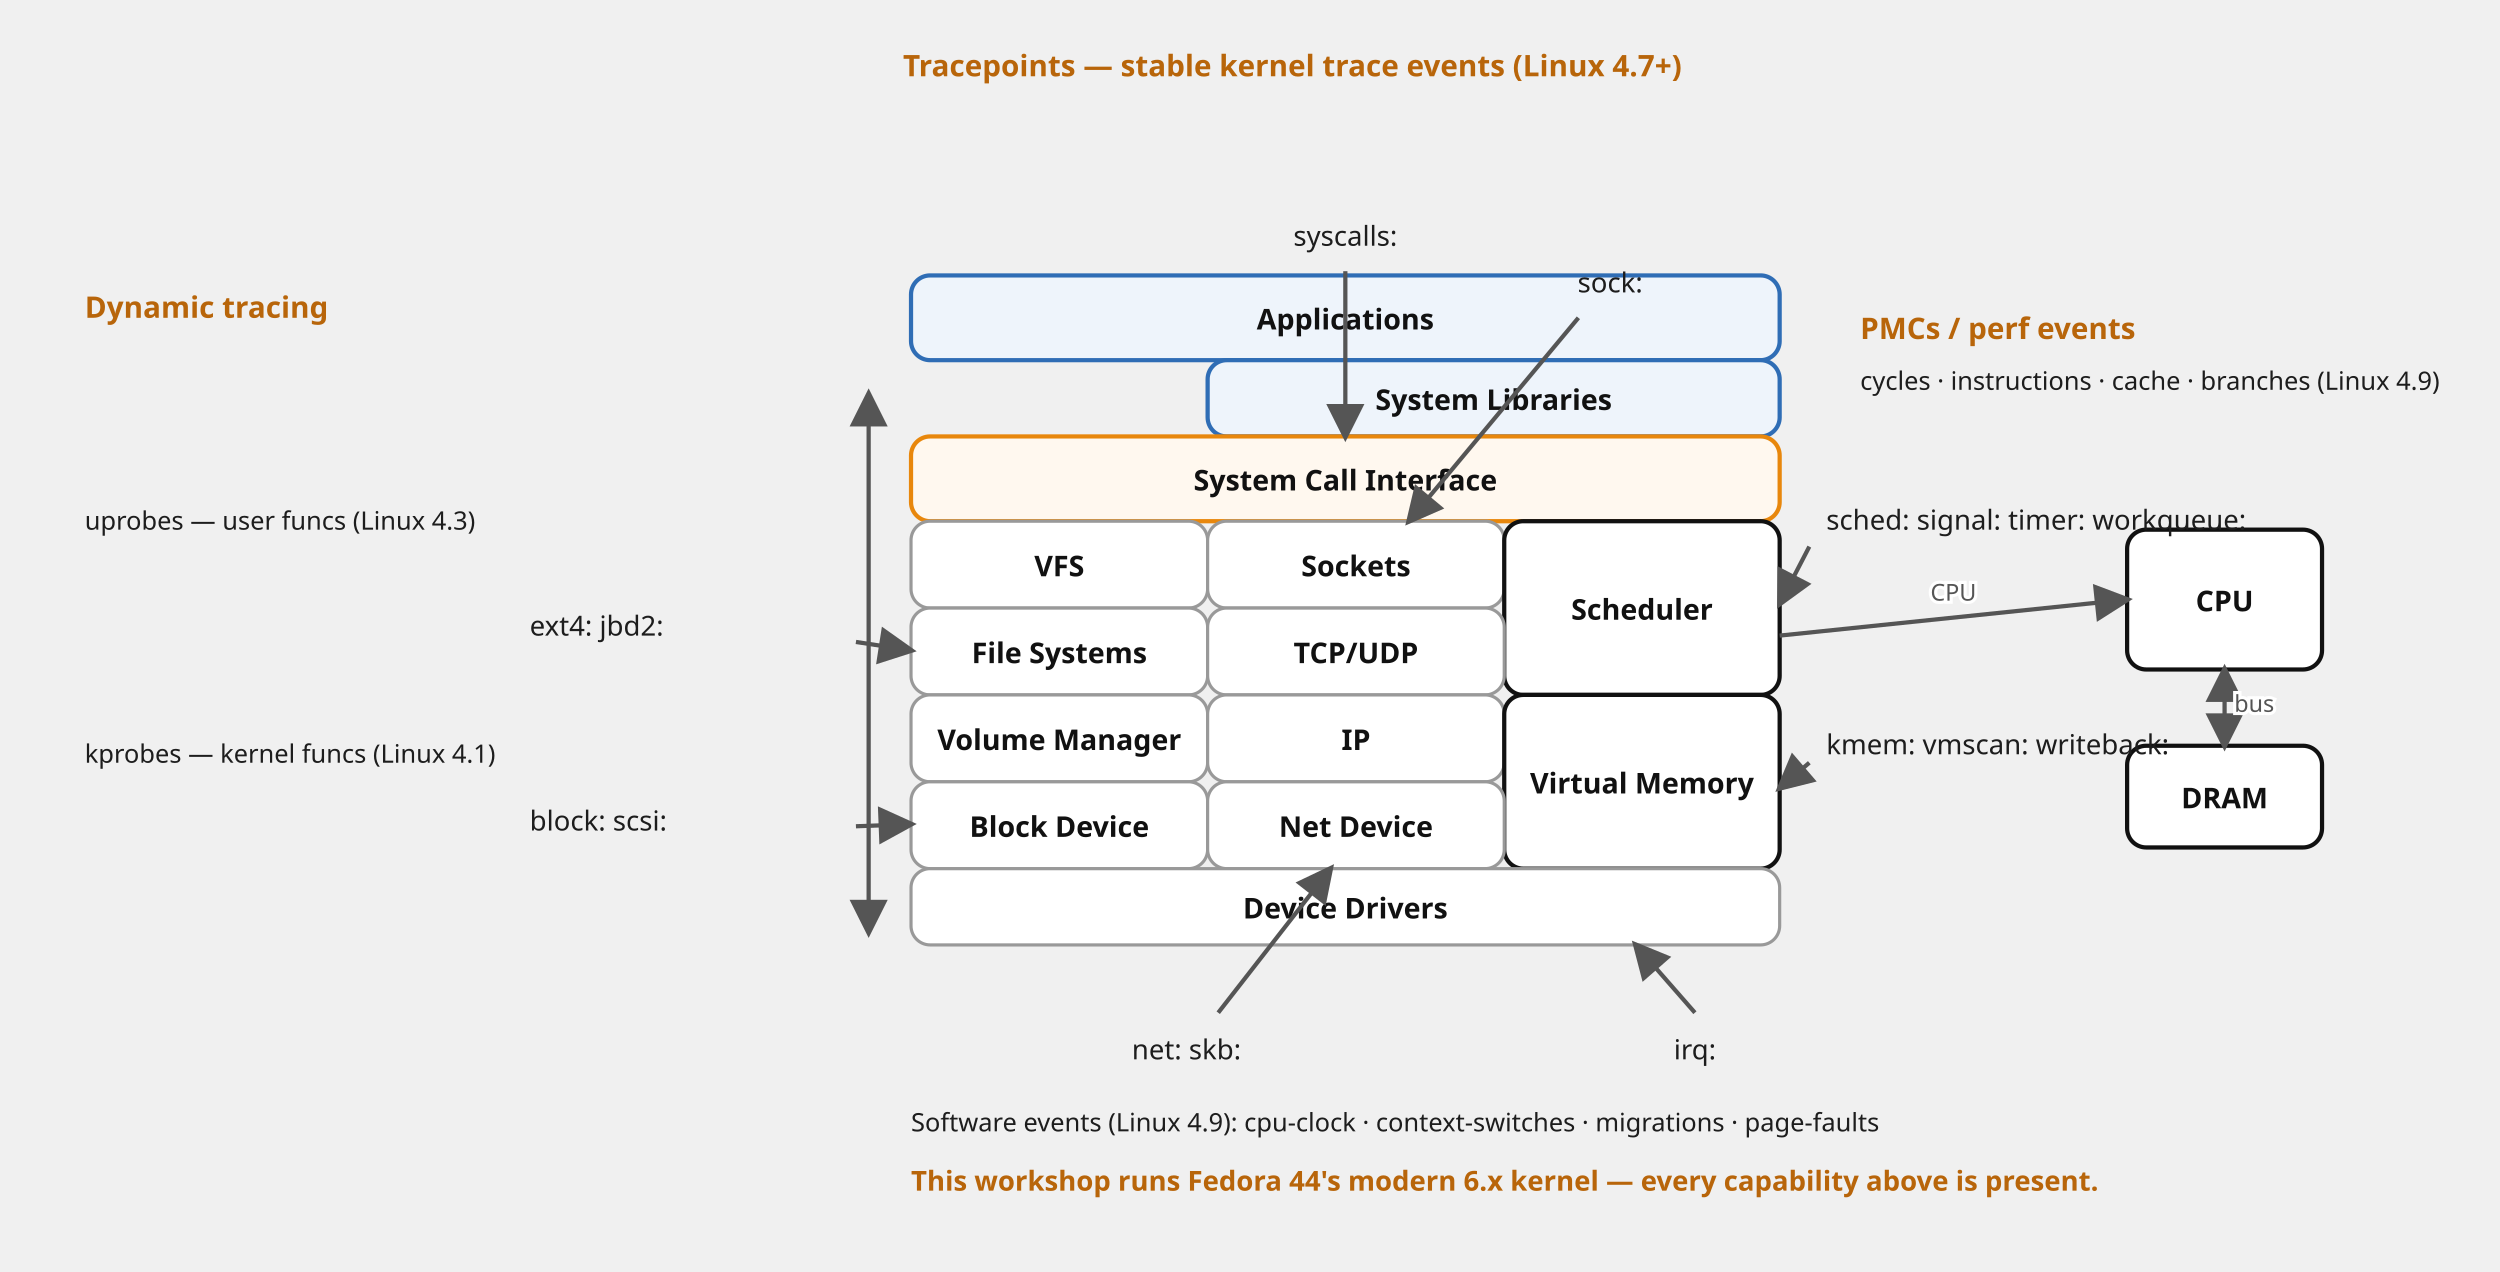
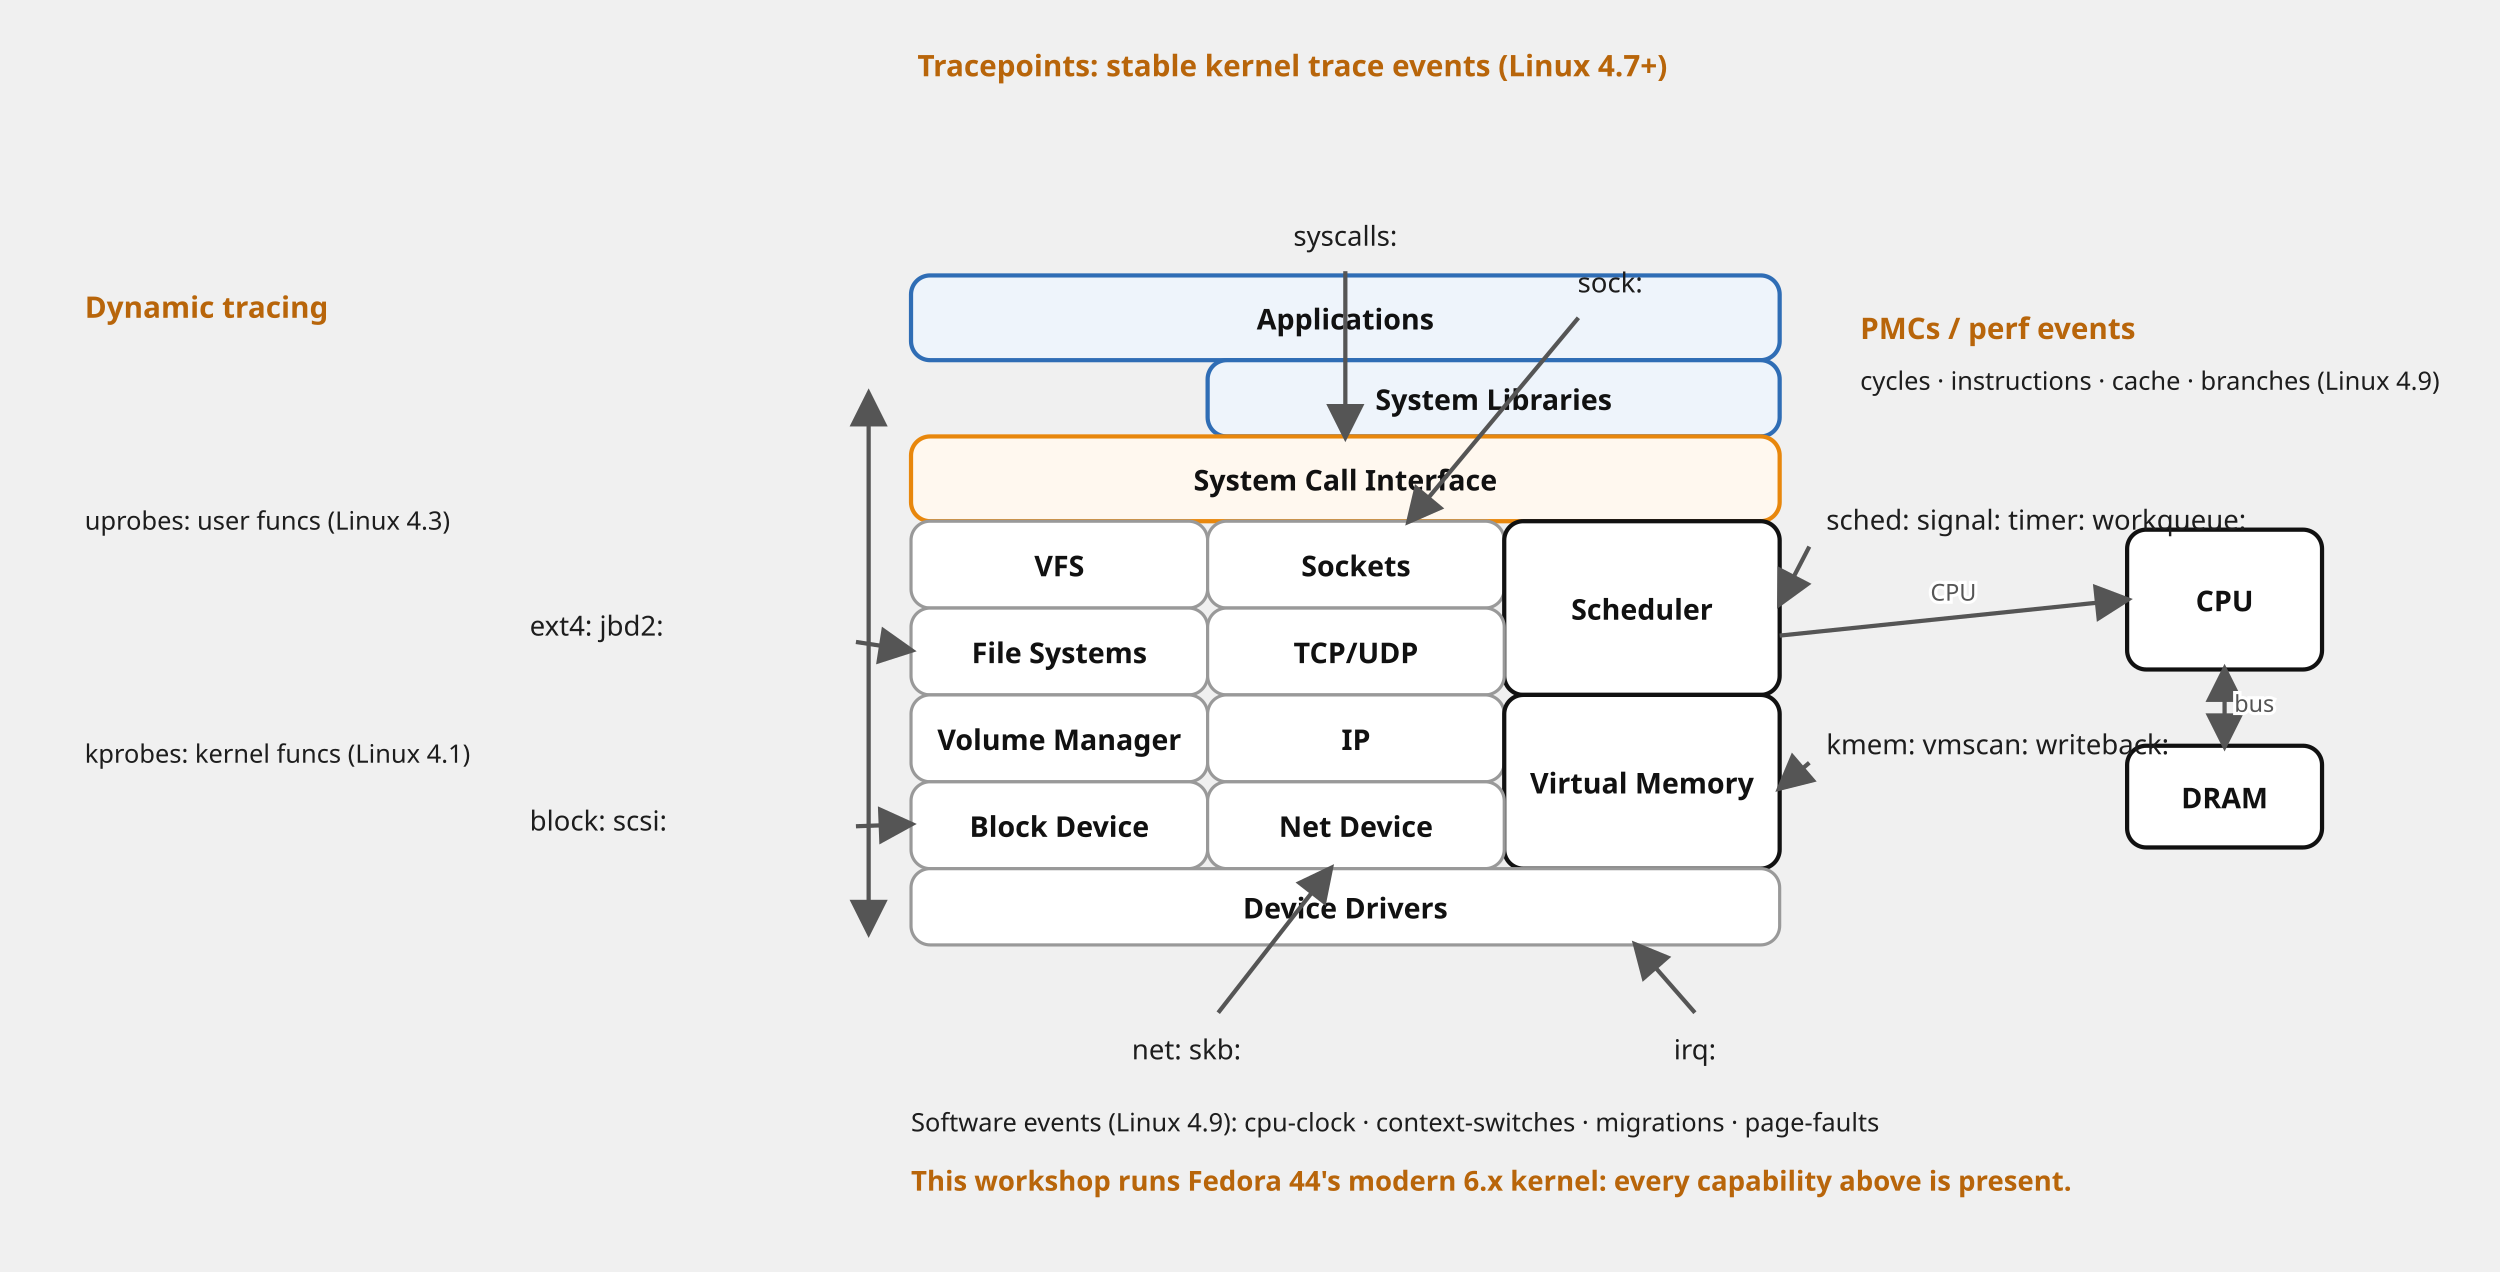
<svg xmlns="http://www.w3.org/2000/svg" viewBox="0 0 1180 600" font-family="'Red Hat Text', system-ui, sans-serif" role="img">
  <defs>
    <marker id="a" viewBox="0 0 10 10" refX="8.5" refY="5" markerWidth="9" markerHeight="9" orient="auto-start-reverse">
      <path d="M0,0 L10,5 L0,10 z" fill="#555" />
    </marker>
    <marker id="am" viewBox="0 0 10 10" refX="8.5" refY="5" markerWidth="9" markerHeight="9" orient="auto-start-reverse">
      <path d="M0,0 L10,5 L0,10 z" fill="#b8650a" />
    </marker>
  </defs>
  <rect x="430" y="130" width="410" height="40" rx="9" fill="#eef4fb" stroke="#2f6db5" stroke-width="2" />
  <text x="635.0" y="155.5" font-size="13.5" font-weight="700" fill="#111111" text-anchor="middle">Applications</text>
  <rect x="570" y="170" width="270" height="36" rx="9" fill="#eef4fb" stroke="#2f6db5" stroke-width="2" />
  <text x="705.0" y="193.5" font-size="13.5" font-weight="700" fill="#111111" text-anchor="middle">System Libraries</text>
  <rect x="430" y="206" width="410" height="40" rx="9" fill="#fff8ef" stroke="#e8870c" stroke-width="2" />
  <text x="635.0" y="231.5" font-size="13.5" font-weight="700" fill="#111111" text-anchor="middle">System Call Interface</text>
  <rect x="430" y="246" width="140" height="41" rx="9" fill="#ffffff" stroke="#999999" stroke-width="1.5" />
  <text x="500.0" y="272.0" font-size="13.5" font-weight="700" fill="#111111" text-anchor="middle">VFS</text>
  <rect x="570" y="246" width="140" height="41" rx="9" fill="#ffffff" stroke="#999999" stroke-width="1.5" />
  <text x="640.0" y="272.0" font-size="13.5" font-weight="700" fill="#111111" text-anchor="middle">Sockets</text>
  <rect x="710" y="246" width="130" height="82" rx="9" fill="#ffffff" stroke="#111111" stroke-width="2" />
  <text x="775.0" y="292.5" font-size="13.5" font-weight="700" fill="#111111" text-anchor="middle">Scheduler</text>
  <rect x="430" y="287" width="140" height="41" rx="9" fill="#ffffff" stroke="#999999" stroke-width="1.5" />
  <text x="500.0" y="313.0" font-size="13.5" font-weight="700" fill="#111111" text-anchor="middle">File Systems</text>
  <rect x="570" y="287" width="140" height="41" rx="9" fill="#ffffff" stroke="#999999" stroke-width="1.5" />
  <text x="640.0" y="313.0" font-size="13.5" font-weight="700" fill="#111111" text-anchor="middle">TCP/UDP</text>
  <rect x="430" y="328" width="140" height="41" rx="9" fill="#ffffff" stroke="#999999" stroke-width="1.5" />
  <text x="500.0" y="354.0" font-size="13.5" font-weight="700" fill="#111111" text-anchor="middle">Volume Manager</text>
  <rect x="570" y="328" width="140" height="41" rx="9" fill="#ffffff" stroke="#999999" stroke-width="1.5" />
  <text x="640.0" y="354.0" font-size="13.5" font-weight="700" fill="#111111" text-anchor="middle">IP</text>
  <rect x="710" y="328" width="130" height="82" rx="9" fill="#ffffff" stroke="#111111" stroke-width="2" />
  <text x="775.0" y="374.5" font-size="13.5" font-weight="700" fill="#111111" text-anchor="middle">Virtual Memory</text>
  <rect x="430" y="369" width="140" height="41" rx="9" fill="#ffffff" stroke="#999999" stroke-width="1.5" />
  <text x="500.0" y="395.0" font-size="13.5" font-weight="700" fill="#111111" text-anchor="middle">Block Device</text>
  <rect x="570" y="369" width="140" height="41" rx="9" fill="#ffffff" stroke="#999999" stroke-width="1.5" />
  <text x="640.0" y="395.0" font-size="13.5" font-weight="700" fill="#111111" text-anchor="middle">Net Device</text>
  <rect x="430" y="410" width="410" height="36" rx="9" fill="#ffffff" stroke="#999999" stroke-width="1.5" />
  <text x="635.0" y="433.5" font-size="13.5" font-weight="700" fill="#111111" text-anchor="middle">Device Drivers</text>
  <rect x="1004" y="250" width="92" height="66" rx="9" fill="#ffffff" stroke="#111111" stroke-width="2" />
  <text x="1050.0" y="288.5" font-size="13.5" font-weight="700" fill="#111111" text-anchor="middle">CPU</text>
  <rect x="1004" y="352" width="92" height="48" rx="9" fill="#ffffff" stroke="#111111" stroke-width="2" />
  <text x="1050.0" y="381.5" font-size="13.5" font-weight="700" fill="#111111" text-anchor="middle">DRAM</text>
  <path d="M635,128 L635,206" fill="none" stroke="#555" stroke-width="2" marker-end="url(#a)" />
  <path d="M745,150 L665,246" fill="none" stroke="#555" stroke-width="2" marker-end="url(#a)" />
  <path d="M854,258 L840,285" fill="none" stroke="#555" stroke-width="2" marker-end="url(#a)" />
  <path d="M854,360 L840,372" fill="none" stroke="#555" stroke-width="2" marker-end="url(#a)" />
  <path d="M404,303 L430,307" fill="none" stroke="#555" stroke-width="2" marker-end="url(#a)" />
  <path d="M404,390 L430,389" fill="none" stroke="#555" stroke-width="2" marker-end="url(#a)" />
  <path d="M575,478 L628,410" fill="none" stroke="#555" stroke-width="2" marker-end="url(#a)" />
  <path d="M800,478 L772,446" fill="none" stroke="#555" stroke-width="2" marker-end="url(#a)" />
  <path d="M410,186 L410,440" fill="none" stroke="#555" stroke-width="2" marker-start="url(#a)" marker-end="url(#a)" />
  <path d="M840,300 L1004,283" fill="none" stroke="#555" stroke-width="2" marker-end="url(#a)" />
  <text x="922.0" y="283.5" font-size="11" fill="#ffffff" stroke="#ffffff" stroke-width="3" paint-order="stroke" text-anchor="middle">CPU</text>
  <text x="922.0" y="283.5" font-size="11" fill="#555" text-anchor="middle">CPU</text>
  <path d="M1050,316 L1050,352" fill="none" stroke="#555" stroke-width="2" marker-start="url(#a)" marker-end="url(#a)" />
  <text x="1064.0" y="336.0" font-size="11" fill="#ffffff" stroke="#ffffff" stroke-width="3" paint-order="stroke" text-anchor="middle">bus</text>
  <text x="1064.0" y="336.0" font-size="11" fill="#555" text-anchor="middle">bus</text>
-   <text x="610" y="36" font-size="14" fill="#b8650a" text-anchor="middle" font-weight="700">Tracepoints — stable kernel trace events (Linux 4.7+)</text>
+   <text x="610" y="36" font-size="14" fill="#b8650a" text-anchor="middle" font-weight="700">Tracepoints: stable kernel trace events (Linux 4.7+)</text>
  <text x="635" y="116" font-size="13" fill="#1d1d1d" text-anchor="middle">syscalls:</text>
  <text x="760" y="138" font-size="13" fill="#1d1d1d" text-anchor="middle">sock:</text>
  <text x="862" y="250" font-size="13" fill="#1d1d1d" text-anchor="start">sched: signal: timer: workqueue:</text>
  <text x="862" y="356" font-size="13" fill="#1d1d1d" text-anchor="start">kmem: vmscan: writeback:</text>
  <text x="250" y="300" font-size="13" fill="#1d1d1d" text-anchor="start">ext4: jbd2:</text>
  <text x="250" y="392" font-size="13" fill="#1d1d1d" text-anchor="start">block: scsi:</text>
  <text x="560" y="500" font-size="13" fill="#1d1d1d" text-anchor="middle">net: skb:</text>
  <text x="800" y="500" font-size="13" fill="#1d1d1d" text-anchor="middle">irq:</text>
  <text x="40" y="150" font-size="14" fill="#b8650a" text-anchor="start" font-weight="700">Dynamic tracing</text>
-   <text x="40" y="250" font-size="12" fill="#1d1d1d" text-anchor="start">uprobes — user funcs (Linux 4.3)</text>
-   <text x="40" y="360" font-size="12" fill="#1d1d1d" text-anchor="start">kprobes — kernel funcs (Linux 4.1)</text>
+   <text x="40" y="250" font-size="12" fill="#1d1d1d" text-anchor="start">uprobes: user funcs (Linux 4.3)</text>
+   <text x="40" y="360" font-size="12" fill="#1d1d1d" text-anchor="start">kprobes: kernel funcs (Linux 4.1)</text>
  <text x="878" y="160" font-size="14" fill="#b8650a" text-anchor="start" font-weight="700">PMCs / perf events</text>
  <text x="878" y="184" font-size="12" fill="#1d1d1d" text-anchor="start">cycles · instructions · cache · branches (Linux 4.9)</text>
  <text x="430" y="534" font-size="12" fill="#1d1d1d" text-anchor="start">Software events (Linux 4.9): cpu-clock · context-switches · migrations · page-faults</text>
-   <text x="430" y="562" font-size="13" fill="#b8650a" text-anchor="start" font-weight="700">This workshop runs Fedora 44's modern 6.x kernel — every capability above is present.</text>
+   <text x="430" y="562" font-size="13" fill="#b8650a" text-anchor="start" font-weight="700">This workshop runs Fedora 44's modern 6.x kernel: every capability above is present.</text>
</svg>
